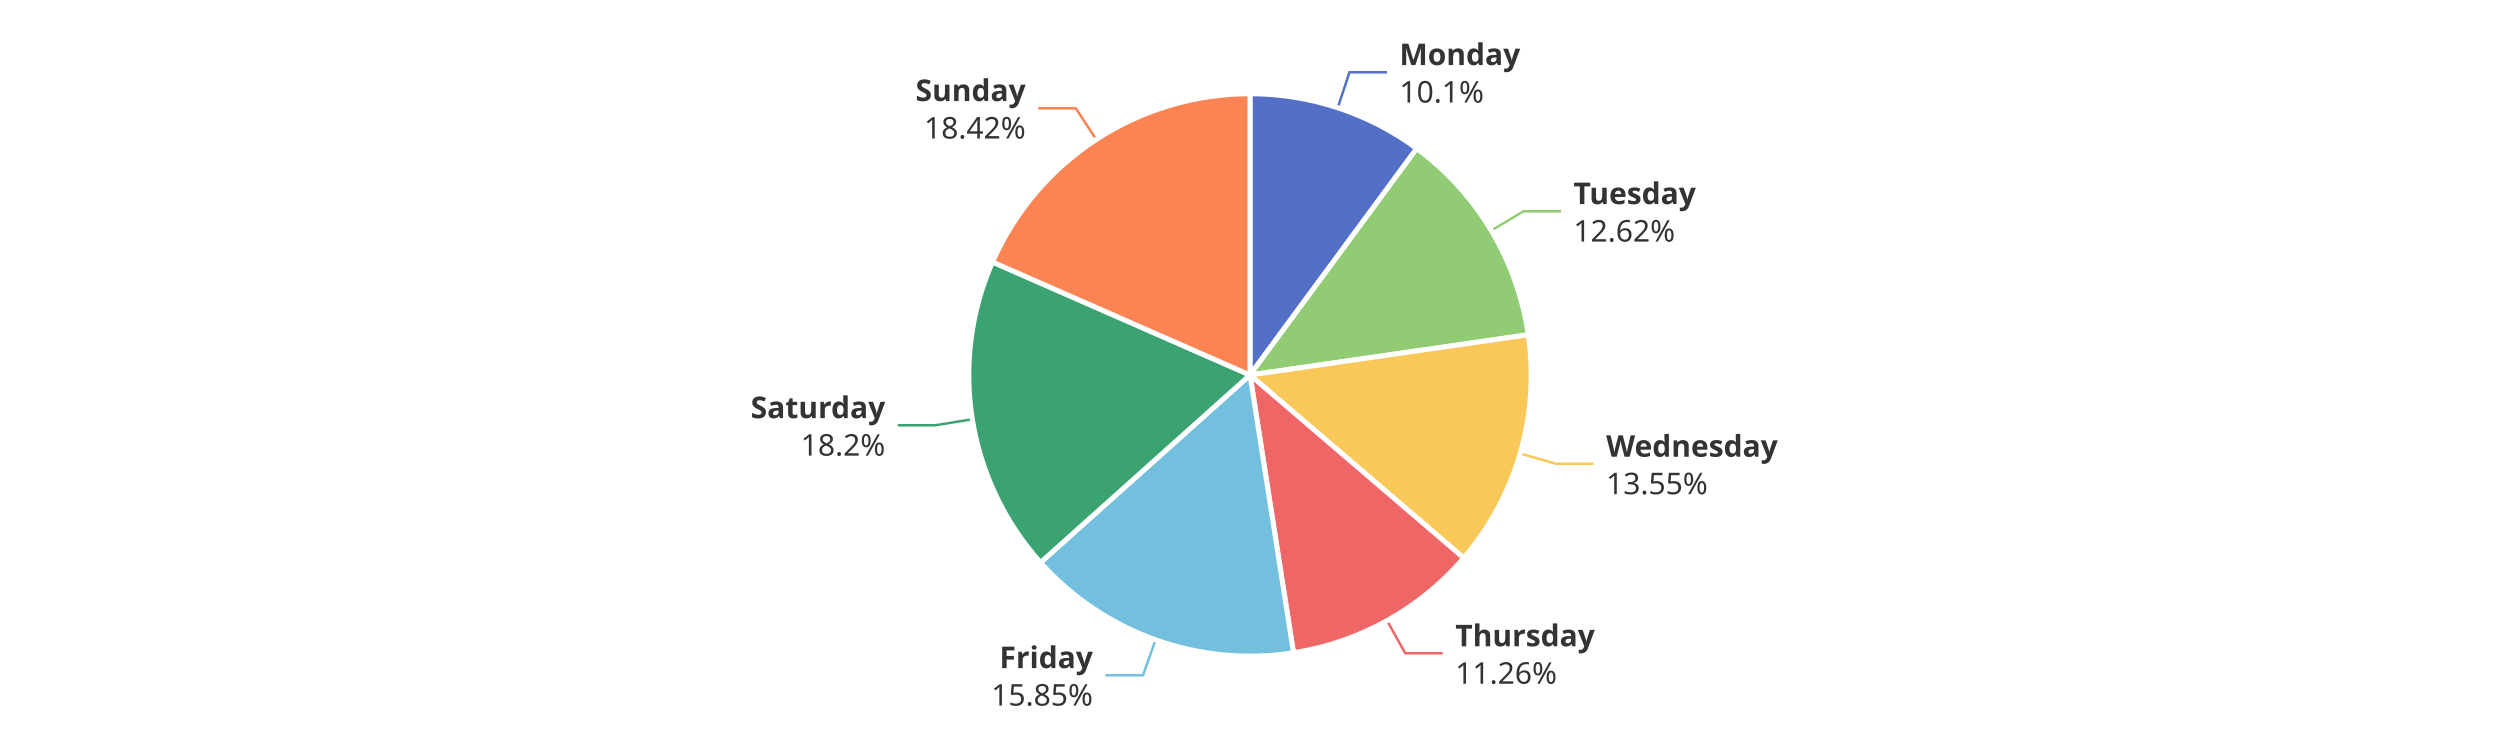
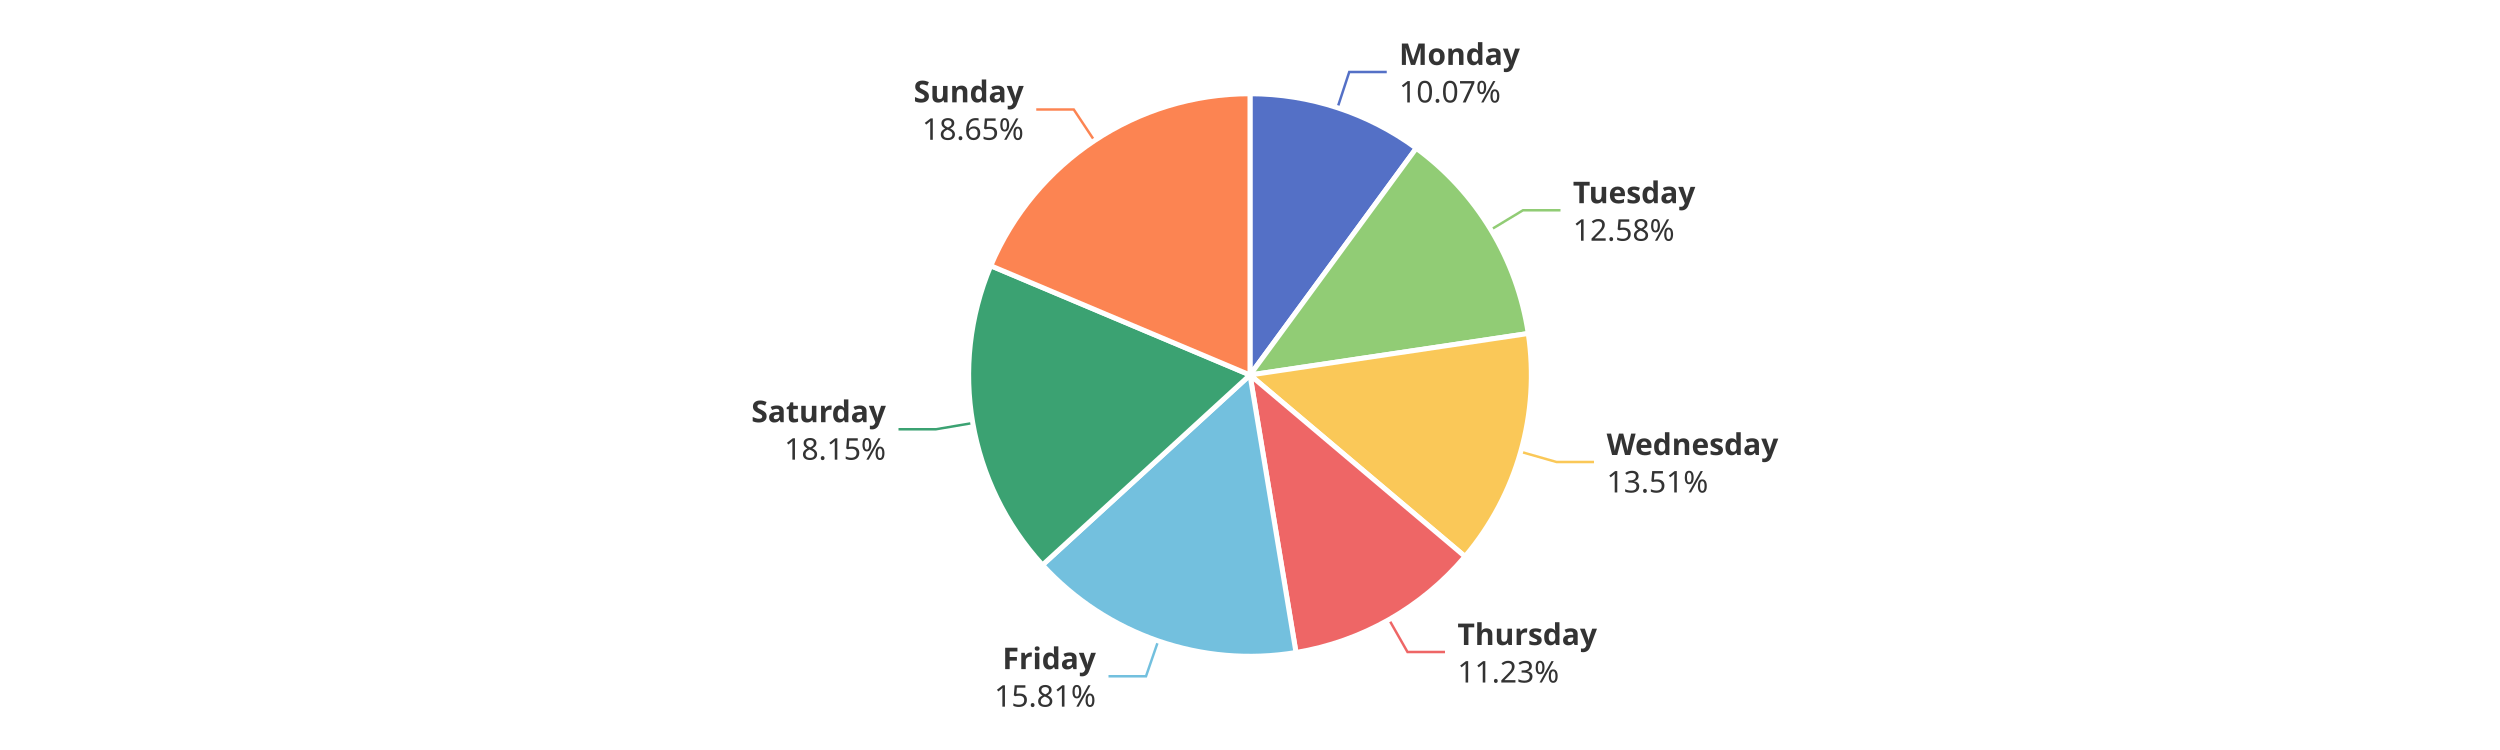
<svg xmlns="http://www.w3.org/2000/svg" width="1000" height="300" version="1.1" baseProfile="full" viewBox="0 0 1000 300">
  <rect width="1000" height="300" x="0" y="0" id="0" fill="#ffffff" />
-   <polyline points="535.1 43.1 539.8 28.9 554.8 28.9" fill="none" stroke="#5470c6" />
-   <polyline points="596.5 92.2 609.4 84.5 624.4 84.5" fill="none" stroke="#91cc75" />
-   <polyline points="608 181.4 622.4 185.5 637.4 185.5" fill="none" stroke="#fac858" />
-   <polyline points="554.8 248.2 562.1 261.3 577.1 261.3" fill="none" stroke="#ee6666" />
-   <polyline points="462.2 256 457.2 270.1 442.2 270.1" fill="none" stroke="#73c0de" />
-   <polyline points="388.9 167.7 374.1 170.1 359.1 170.1" fill="none" stroke="#3ba272" />
-   <polyline points="438.5 55.8 430.3 43.3 415.3 43.3" fill="none" stroke="#fc8452" />
-   <path d="M500 37.5A112.5 112.5 0 0 1 566.7 59.4L500 150Z" fill="#5470c6" stroke="#fff" stroke-width="2" stroke-linejoin="round" />
-   <path d="M566.7 59.4A112.5 112.5 0 0 1 611.3 133.9L500 150Z" fill="#91cc75" stroke="#fff" stroke-width="2" stroke-linejoin="round" />
-   <path d="M611.3 133.9A112.5 112.5 0 0 1 585.5 223.2L500 150Z" fill="#fac858" stroke="#fff" stroke-width="2" stroke-linejoin="round" />
-   <path d="M585.5 223.2A112.5 112.5 0 0 1 517.4 261.1L500 150Z" fill="#ee6666" stroke="#fff" stroke-width="2" stroke-linejoin="round" />
-   <path d="M517.4 261.1A112.5 112.5 0 0 1 416.2 225L500 150Z" fill="#73c0de" stroke="#fff" stroke-width="2" stroke-linejoin="round" />
-   <path d="M416.2 225A112.5 112.5 0 0 1 397 104.8L500 150Z" fill="#3ba272" stroke="#fff" stroke-width="2" stroke-linejoin="round" />
-   <path d="M397 104.8A112.5 112.5 0 0 1 500 37.5L500 150Z" fill="#fc8452" stroke="#fff" stroke-width="2" stroke-linejoin="round" />
-   <path d="M0 -15l42.8 0l0 30l-42.8 0Z" transform="translate(559.7804 28.8647)" fill="none" />
-   <text dominant-baseline="central" text-anchor="start" style="font-size:12px;font-family:sans-serif;font-weight:bold;" y="-7.5" transform="translate(559.7804 28.8647)" fill="#333" stroke="rgb(255,255,255)" stroke-width="2" paint-order="stroke" stroke-miterlimit="2">Monday</text>
-   <text dominant-baseline="central" text-anchor="start" style="font-size:12px;font-family:sans-serif;" y="7.5" transform="translate(559.7804 28.8647)" fill="#333" stroke="rgb(255,255,255)" stroke-width="2" paint-order="stroke" stroke-miterlimit="2">10.1%</text>
-   <path d="M0 -15l46.2 0l0 30l-46.2 0Z" transform="translate(629.3758 84.4777)" fill="none" />
-   <text dominant-baseline="central" text-anchor="start" style="font-size:12px;font-family:sans-serif;font-weight:bold;" y="-7.5" transform="translate(629.3758 84.4777)" fill="#333" stroke="rgb(255,255,255)" stroke-width="2" paint-order="stroke" stroke-miterlimit="2">Tuesday</text>
-   <text dominant-baseline="central" text-anchor="start" style="font-size:12px;font-family:sans-serif;" y="7.5" transform="translate(629.3758 84.4777)" fill="#333" stroke="rgb(255,255,255)" stroke-width="2" paint-order="stroke" stroke-miterlimit="2">12.62%</text>
-   <path d="M0 -15l63.6 0l0 30l-63.6 0Z" transform="translate(642.4486 185.5329)" fill="none" />
-   <text dominant-baseline="central" text-anchor="start" style="font-size:12px;font-family:sans-serif;font-weight:bold;" y="-7.5" transform="translate(642.4486 185.5329)" fill="#333" stroke="rgb(255,255,255)" stroke-width="2" paint-order="stroke" stroke-miterlimit="2">Wednesday</text>
-   <text dominant-baseline="central" text-anchor="start" style="font-size:12px;font-family:sans-serif;" y="7.5" transform="translate(642.4486 185.5329)" fill="#333" stroke="rgb(255,255,255)" stroke-width="2" paint-order="stroke" stroke-miterlimit="2">13.55%</text>
-   <path d="M0 -15l50.2 0l0 30l-50.2 0Z" transform="translate(582.1244 261.341)" fill="none" />
-   <text dominant-baseline="central" text-anchor="start" style="font-size:12px;font-family:sans-serif;font-weight:bold;" y="-7.5" transform="translate(582.1244 261.341)" fill="#333" stroke="rgb(255,255,255)" stroke-width="2" paint-order="stroke" stroke-miterlimit="2">Thursday</text>
-   <text dominant-baseline="central" text-anchor="start" style="font-size:12px;font-family:sans-serif;" y="7.5" transform="translate(582.1244 261.341)" fill="#333" stroke="rgb(255,255,255)" stroke-width="2" paint-order="stroke" stroke-miterlimit="2">11.26%</text>
-   <path d="M-40.9 -15l40.9 0l0 30l-40.9 0Z" transform="translate(437.1503 270.0839)" fill="none" />
-   <text dominant-baseline="central" text-anchor="end" style="font-size:12px;font-family:sans-serif;font-weight:bold;" y="-7.5" transform="translate(437.1503 270.0839)" fill="#333" stroke="rgb(255,255,255)" stroke-width="2" paint-order="stroke" stroke-miterlimit="2">Friday</text>
-   <text dominant-baseline="central" text-anchor="end" style="font-size:12px;font-family:sans-serif;" y="7.5" transform="translate(437.1503 270.0839)" fill="#333" stroke="rgb(255,255,255)" stroke-width="2" paint-order="stroke" stroke-miterlimit="2">15.85%</text>
-   <path d="M-48.2 -15l48.2 0l0 30l-48.2 0Z" transform="translate(354.0949 170.1036)" fill="none" />
-   <text dominant-baseline="central" text-anchor="end" style="font-size:12px;font-family:sans-serif;font-weight:bold;" y="-7.5" transform="translate(354.0949 170.1036)" fill="#333" stroke="rgb(255,255,255)" stroke-width="2" paint-order="stroke" stroke-miterlimit="2">Saturday</text>
-   <text dominant-baseline="central" text-anchor="end" style="font-size:12px;font-family:sans-serif;" y="7.5" transform="translate(354.0949 170.1036)" fill="#333" stroke="rgb(255,255,255)" stroke-width="2" paint-order="stroke" stroke-miterlimit="2">18.2%</text>
-   <path d="M-40.9 -15l40.9 0l0 30l-40.9 0Z" transform="translate(410.2676 43.259)" fill="none" />
-   <text dominant-baseline="central" text-anchor="end" style="font-size:12px;font-family:sans-serif;font-weight:bold;" y="-7.5" transform="translate(410.2676 43.259)" fill="#333" stroke="rgb(255,255,255)" stroke-width="2" paint-order="stroke" stroke-miterlimit="2">Sunday</text>
-   <text dominant-baseline="central" text-anchor="end" style="font-size:12px;font-family:sans-serif;" y="7.5" transform="translate(410.2676 43.259)" fill="#333" stroke="rgb(255,255,255)" stroke-width="2" paint-order="stroke" stroke-miterlimit="2">18.42%</text>
+   <polyline points="535 43.1 539.7 28.8 554.7 28.8" fill="none" stroke="#5470c6" />
+   <polyline points="596.3 91.9 609.2 84.1 624.2 84.1" fill="none" stroke="#91cc75" />
+   <polyline points="608.2 180.7 622.6 184.8 637.6 184.8" fill="none" stroke="#fac858" />
+   <polyline points="555.6 247.8 563 260.8 578 260.8" fill="none" stroke="#ee6666" />
+   <polyline points="463.3 256.3 458.4 270.5 443.4 270.5" fill="none" stroke="#73c0de" />
+   <polyline points="389.1 169.2 374.4 171.7 359.4 171.7" fill="none" stroke="#3ba272" />
+   <polyline points="437.8 56.3 429.5 43.8 414.5 43.8" fill="none" stroke="#fc8452" />
+   <path d="M500 37.5A112.5 112.5 0 0 1 566.5 59.3L500 150Z" fill="#5470c6" stroke="#fff" stroke-width="2" stroke-linejoin="round" />
+   <path d="M566.5 59.3A112.5 112.5 0 0 1 611.3 133.4L500 150Z" fill="#91cc75" stroke="#fff" stroke-width="2" stroke-linejoin="round" />
+   <path d="M611.3 133.4A112.5 112.5 0 0 1 586 222.6L500 150Z" fill="#fac858" stroke="#fff" stroke-width="2" stroke-linejoin="round" />
+   <path d="M586 222.6A112.5 112.5 0 0 1 518.4 261L500 150Z" fill="#ee6666" stroke="#fff" stroke-width="2" stroke-linejoin="round" />
+   <path d="M518.4 261A112.5 112.5 0 0 1 417 226L500 150Z" fill="#73c0de" stroke="#fff" stroke-width="2" stroke-linejoin="round" />
+   <path d="M417 226A112.5 112.5 0 0 1 396.3 106.3L500 150Z" fill="#3ba272" stroke="#fff" stroke-width="2" stroke-linejoin="round" />
+   <path d="M396.3 106.3A112.5 112.5 0 0 1 500 37.5L500 150Z" fill="#fc8452" stroke="#fff" stroke-width="2" stroke-linejoin="round" />
+   <path d="M0 -15l42.8 0l0 30l-42.8 0Z" transform="translate(559.6662 28.8272)" fill="none" />
+   <text dominant-baseline="central" text-anchor="start" style="font-size:12px;font-family:sans-serif;font-weight:bold;" y="-7.5" transform="translate(559.6662 28.8272)" fill="#333" stroke="rgb(255,255,255)" stroke-width="2" paint-order="stroke" stroke-miterlimit="2">Monday</text>
+   <text dominant-baseline="central" text-anchor="start" style="font-size:12px;font-family:sans-serif;" y="7.5" transform="translate(559.6662 28.8272)" fill="#333" stroke="rgb(255,255,255)" stroke-width="2" paint-order="stroke" stroke-miterlimit="2">10.07%</text>
+   <path d="M0 -15l46.2 0l0 30l-46.2 0Z" transform="translate(629.1695 84.1344)" fill="none" />
+   <text dominant-baseline="central" text-anchor="start" style="font-size:12px;font-family:sans-serif;font-weight:bold;" y="-7.5" transform="translate(629.1695 84.1344)" fill="#333" stroke="rgb(255,255,255)" stroke-width="2" paint-order="stroke" stroke-miterlimit="2">Tuesday</text>
+   <text dominant-baseline="central" text-anchor="start" style="font-size:12px;font-family:sans-serif;" y="7.5" transform="translate(629.1695 84.1344)" fill="#333" stroke="rgb(255,255,255)" stroke-width="2" paint-order="stroke" stroke-miterlimit="2">12.58%</text>
+   <path d="M0 -15l63.6 0l0 30l-63.6 0Z" transform="translate(642.6476 184.8399)" fill="none" />
+   <text dominant-baseline="central" text-anchor="start" style="font-size:12px;font-family:sans-serif;font-weight:bold;" y="-7.5" transform="translate(642.6476 184.8399)" fill="#333" stroke="rgb(255,255,255)" stroke-width="2" paint-order="stroke" stroke-miterlimit="2">Wednesday</text>
+   <text dominant-baseline="central" text-anchor="start" style="font-size:12px;font-family:sans-serif;" y="7.5" transform="translate(642.6476 184.8399)" fill="#333" stroke="rgb(255,255,255)" stroke-width="2" paint-order="stroke" stroke-miterlimit="2">13.51%</text>
+   <path d="M0 -15l50.2 0l0 30l-50.2 0Z" transform="translate(582.9969 260.8496)" fill="none" />
+   <text dominant-baseline="central" text-anchor="start" style="font-size:12px;font-family:sans-serif;font-weight:bold;" y="-7.5" transform="translate(582.9969 260.8496)" fill="#333" stroke="rgb(255,255,255)" stroke-width="2" paint-order="stroke" stroke-miterlimit="2">Thursday</text>
+   <text dominant-baseline="central" text-anchor="start" style="font-size:12px;font-family:sans-serif;" y="7.5" transform="translate(582.9969 260.8496)" fill="#333" stroke="rgb(255,255,255)" stroke-width="2" paint-order="stroke" stroke-miterlimit="2">11.23%</text>
+   <path d="M-40.9 -15l40.9 0l0 30l-40.9 0Z" transform="translate(438.3596 270.5086)" fill="none" />
+   <text dominant-baseline="central" text-anchor="end" style="font-size:12px;font-family:sans-serif;font-weight:bold;" y="-7.5" transform="translate(438.3596 270.5086)" fill="#333" stroke="rgb(255,255,255)" stroke-width="2" paint-order="stroke" stroke-miterlimit="2">Friday</text>
+   <text dominant-baseline="central" text-anchor="end" style="font-size:12px;font-family:sans-serif;" y="7.5" transform="translate(438.3596 270.5086)" fill="#333" stroke="rgb(255,255,255)" stroke-width="2" paint-order="stroke" stroke-miterlimit="2">15.81%</text>
+   <path d="M-48.2 -15l48.2 0l0 30l-48.2 0Z" transform="translate(354.3643 171.7236)" fill="none" />
+   <text dominant-baseline="central" text-anchor="end" style="font-size:12px;font-family:sans-serif;font-weight:bold;" y="-7.5" transform="translate(354.3643 171.7236)" fill="#333" stroke="rgb(255,255,255)" stroke-width="2" paint-order="stroke" stroke-miterlimit="2">Saturday</text>
+   <text dominant-baseline="central" text-anchor="end" style="font-size:12px;font-family:sans-serif;" y="7.5" transform="translate(354.3643 171.7236)" fill="#333" stroke="rgb(255,255,255)" stroke-width="2" paint-order="stroke" stroke-miterlimit="2">18.15%</text>
+   <path d="M-40.9 -15l40.9 0l0 30l-40.9 0Z" transform="translate(409.4982 43.7656)" fill="none" />
+   <text dominant-baseline="central" text-anchor="end" style="font-size:12px;font-family:sans-serif;font-weight:bold;" y="-7.5" transform="translate(409.4982 43.7656)" fill="#333" stroke="rgb(255,255,255)" stroke-width="2" paint-order="stroke" stroke-miterlimit="2">Sunday</text>
+   <text dominant-baseline="central" text-anchor="end" style="font-size:12px;font-family:sans-serif;" y="7.5" transform="translate(409.4982 43.7656)" fill="#333" stroke="rgb(255,255,255)" stroke-width="2" paint-order="stroke" stroke-miterlimit="2">18.65%</text>
</svg>
